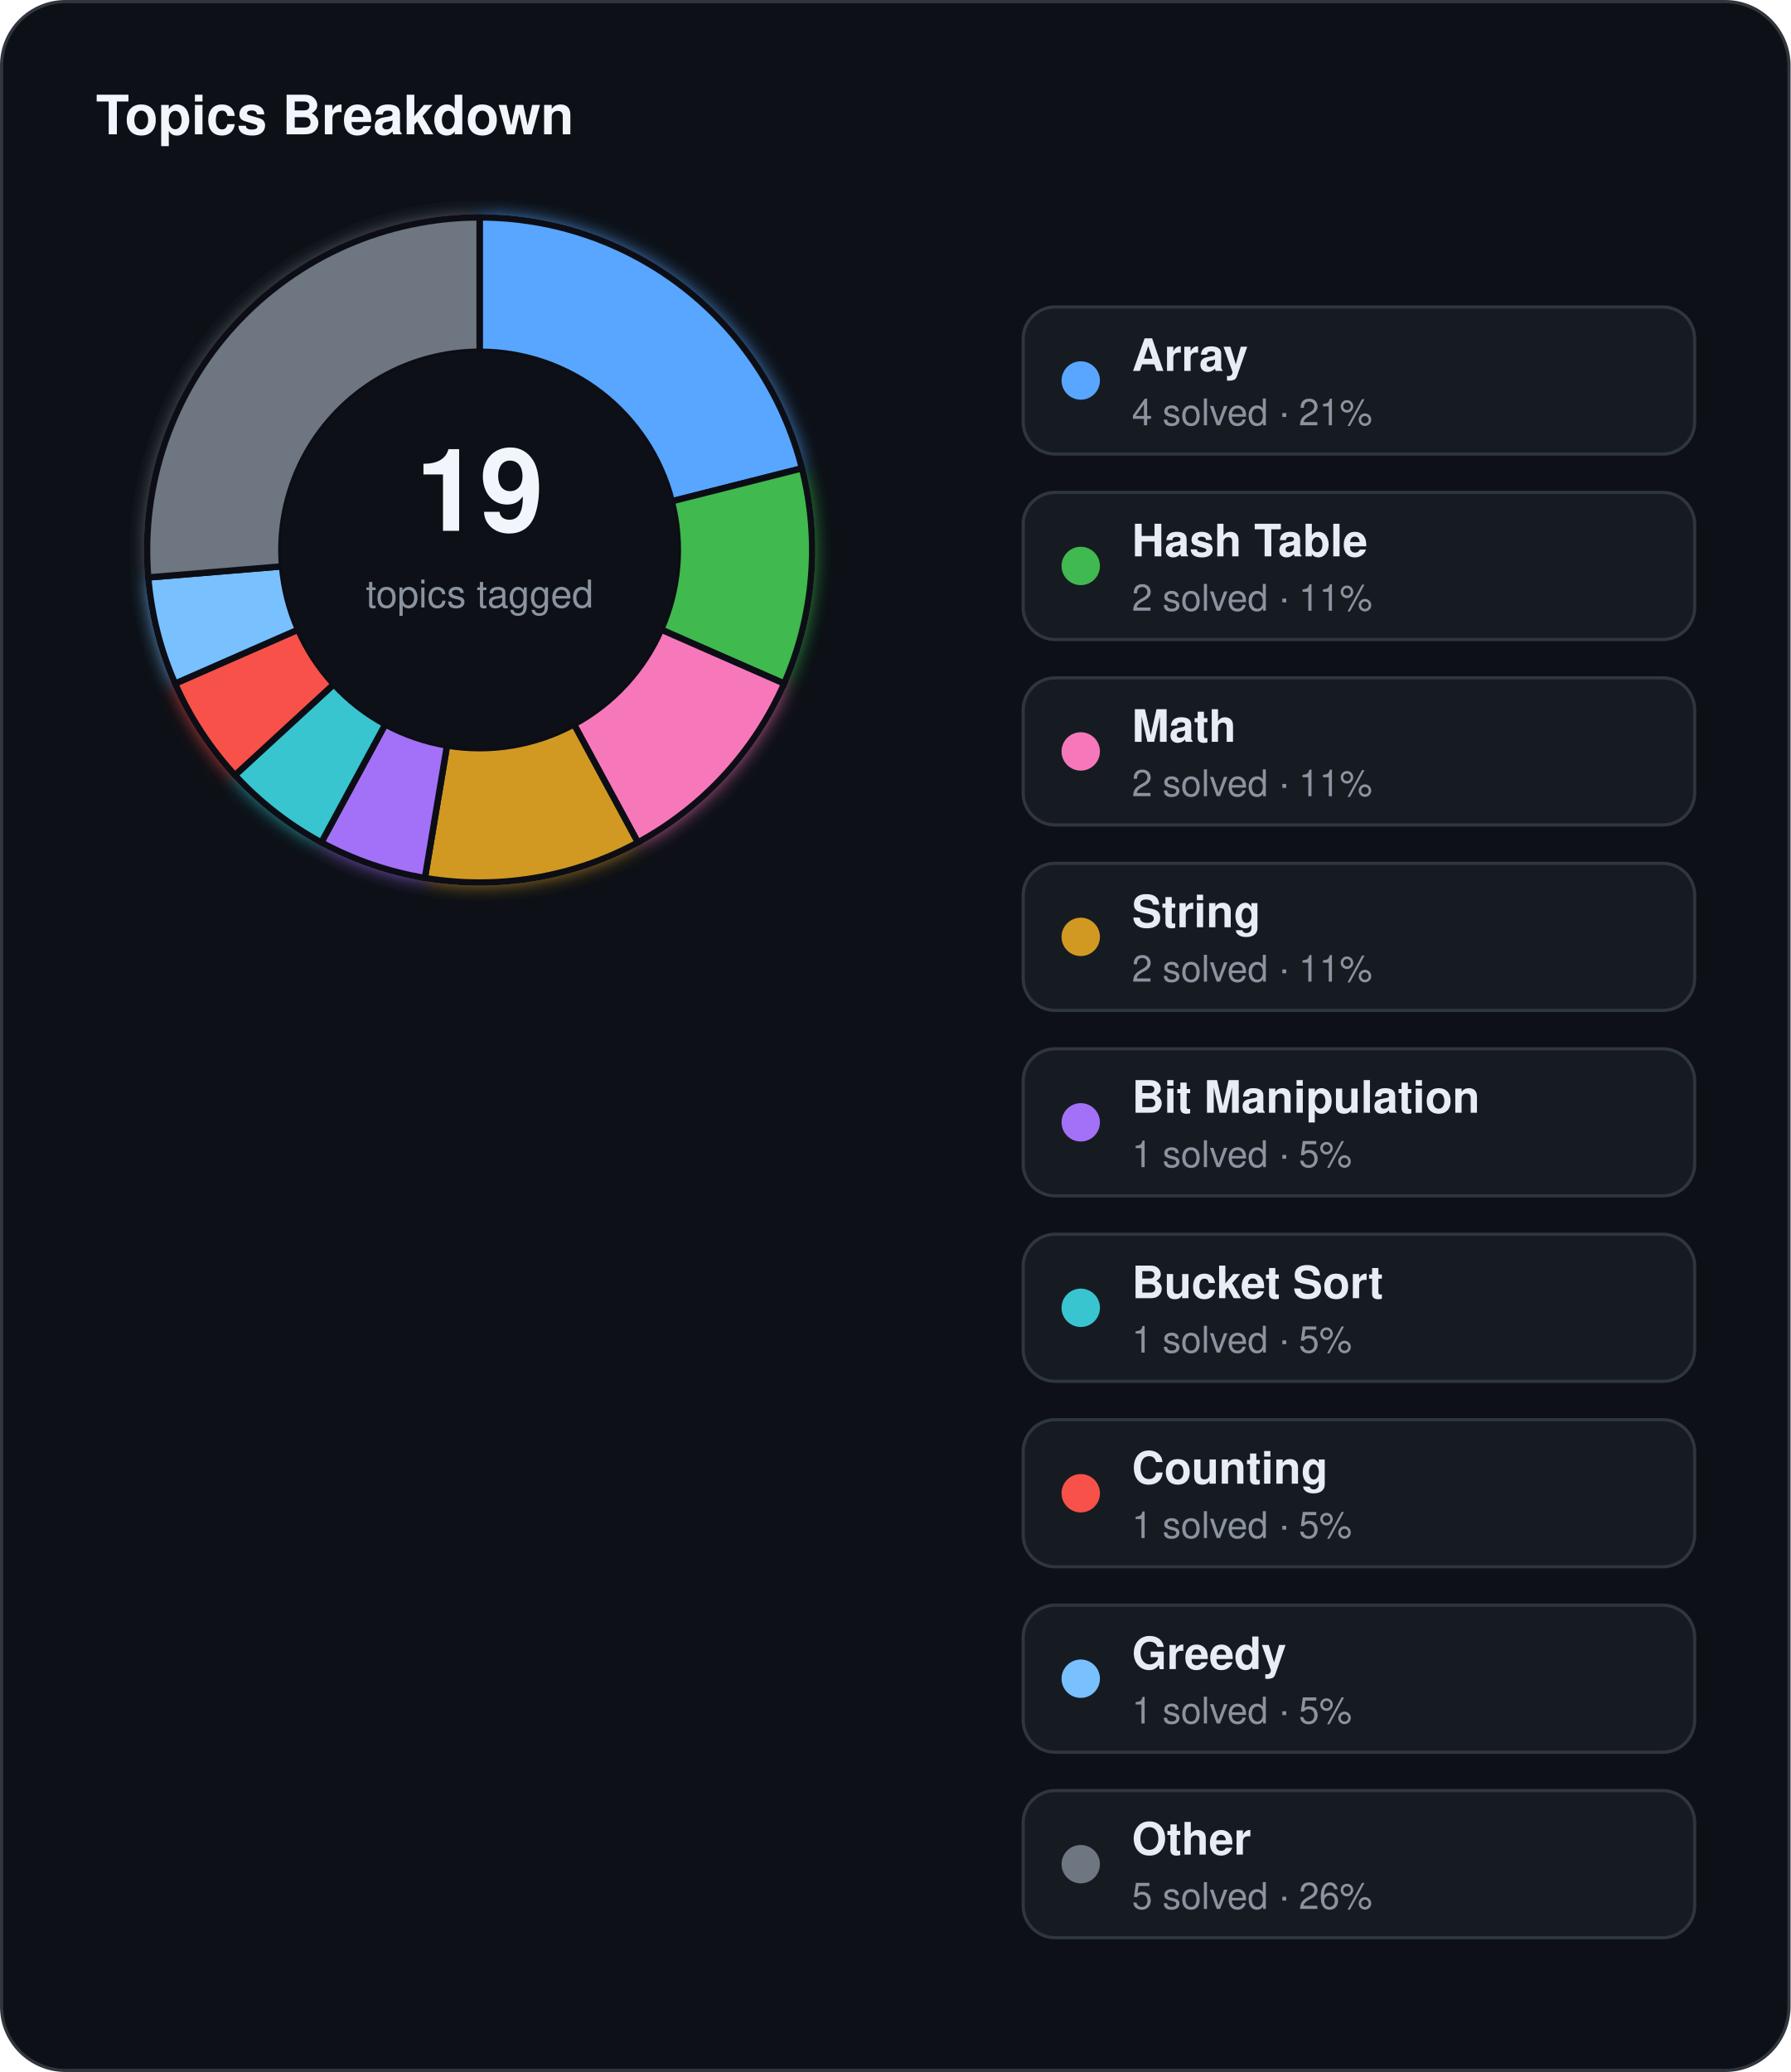
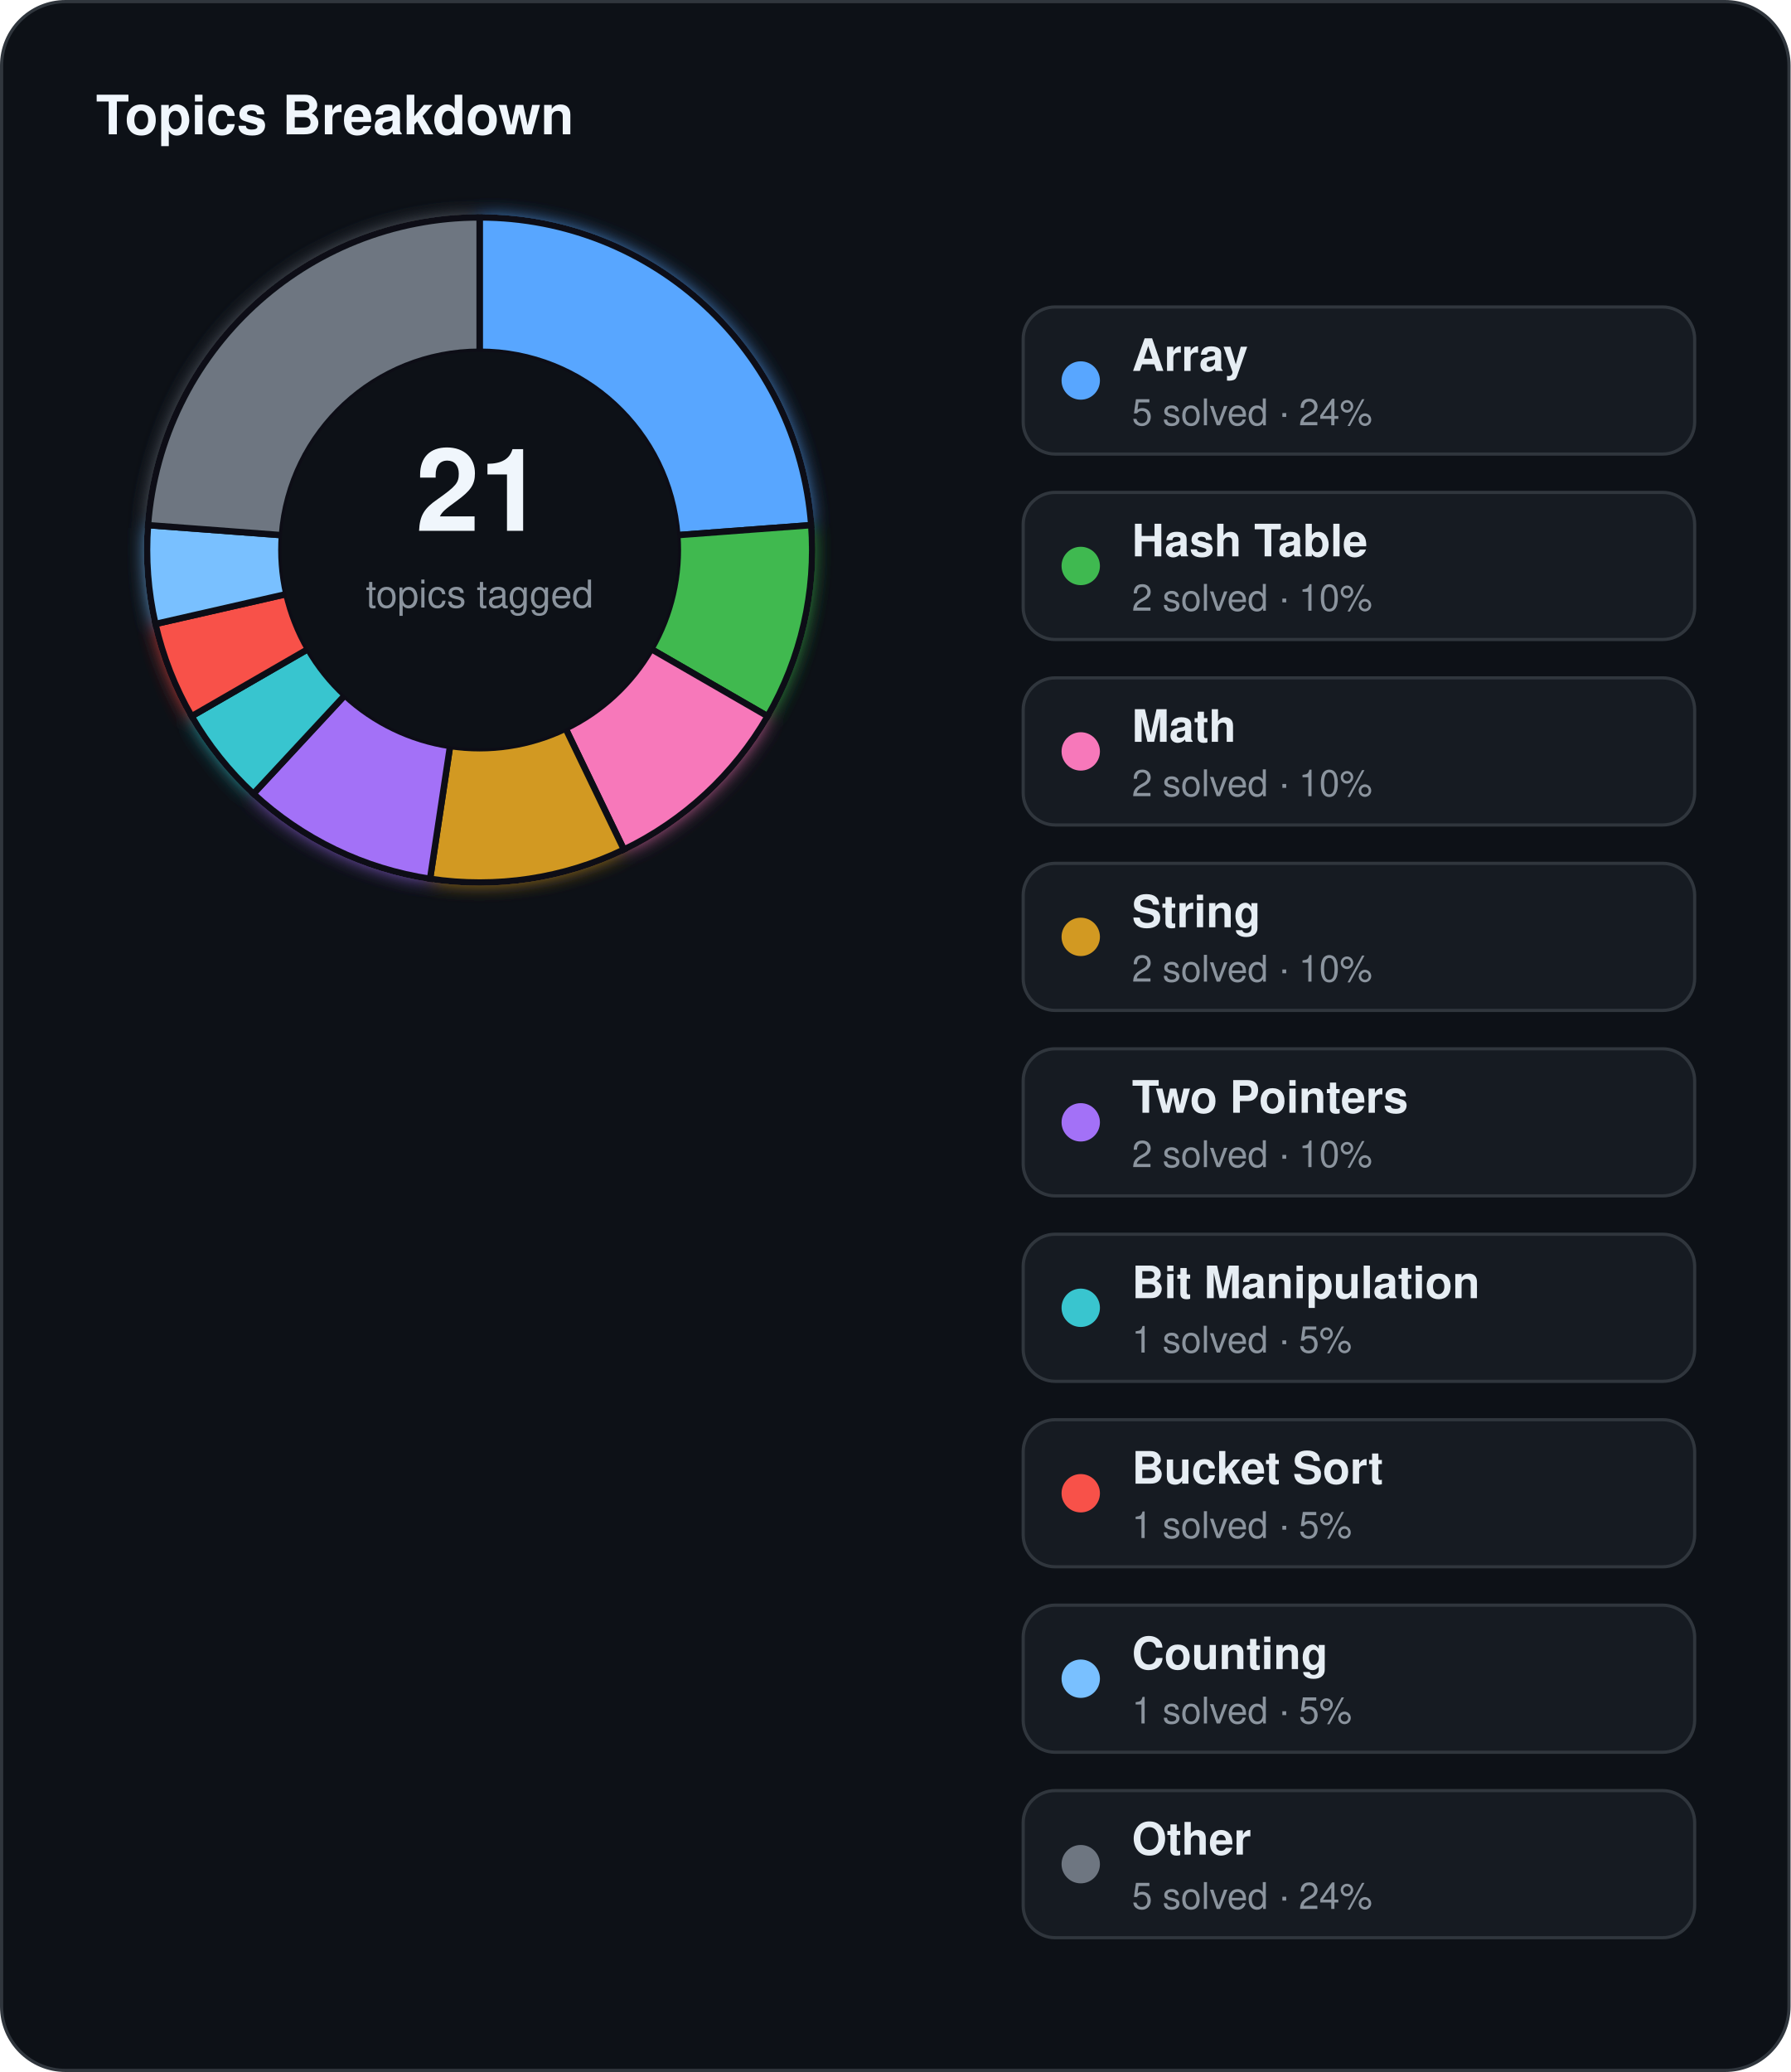
<svg xmlns="http://www.w3.org/2000/svg" width="560" height="648" viewBox="0 0 560 648">
  <defs>
    <filter id="topics-glow" x="-60%" y="-60%" width="220%" height="220%">
      <feGaussianBlur stdDeviation="3" result="blur" />
      <feMerge>
        <feMergeNode in="blur" />
        <feMergeNode in="SourceGraphic" />
      </feMerge>
    </filter>
  </defs>
  <rect x="0.5" y="0.5" width="559" height="647" rx="20" fill="#0d1117" stroke="#30363d" stroke-width="1" />
  <text x="30" y="42" fill="#f0f6fc" font-family="Segoe UI, Helvetica, Arial, sans-serif" font-size="17" font-weight="700">Topics Breakdown</text>
  <g filter="url(#topics-glow)">
-     <path d="M 150.00,68.00 A 104,104 0 0 1 250.82,146.47 L 210.10,156.78 A 62,62 0 0 0 150.00,110.00 Z" fill="#58a6ff" stroke="#0d1117" stroke-width="2" />
-     <path d="M 250.82,146.47 A 104,104 0 0 1 245.24,213.78 L 206.78,196.91 A 62,62 0 0 0 210.10,156.78 Z" fill="#3fb950" stroke="#0d1117" stroke-width="2" />
-     <path d="M 245.24,213.78 A 104,104 0 0 1 199.50,263.47 L 179.51,226.53 A 62,62 0 0 0 206.78,196.91 Z" fill="#f778ba" stroke="#0d1117" stroke-width="2" />
-     <path d="M 199.50,263.47 A 104,104 0 0 1 132.88,274.58 L 139.80,233.15 A 62,62 0 0 0 179.51,226.53 Z" fill="#d29922" stroke="#0d1117" stroke-width="2" />
-     <path d="M 132.88,274.58 A 104,104 0 0 1 100.50,263.47 L 120.49,226.53 A 62,62 0 0 0 139.80,233.15 Z" fill="#a371f7" stroke="#0d1117" stroke-width="2" />
-     <path d="M 100.50,263.47 A 104,104 0 0 1 73.48,242.44 L 104.39,213.99 A 62,62 0 0 0 120.49,226.53 Z" fill="#39c5cf" stroke="#0d1117" stroke-width="2" />
-     <path d="M 73.48,242.44 A 104,104 0 0 1 54.76,213.78 L 93.22,196.91 A 62,62 0 0 0 104.39,213.99 Z" fill="#f85149" stroke="#0d1117" stroke-width="2" />
-     <path d="M 54.76,213.78 A 104,104 0 0 1 46.36,180.59 L 88.21,177.12 A 62,62 0 0 0 93.22,196.91 Z" fill="#79c0ff" stroke="#0d1117" stroke-width="2" />
-     <path d="M 46.36,180.59 A 104,104 0 0 1 150.00,68.00 L 150.00,110.00 A 62,62 0 0 0 88.21,177.12 Z" fill="#6e7681" stroke="#0d1117" stroke-width="2" />
+     <path d="M 150.00,68.00 A 104,104 0 0 1 253.71,164.23 L 211.83,167.37 A 62,62 0 0 0 150.00,110.00 Z" fill="#58a6ff" stroke="#0d1117" stroke-width="2" />
+     <path d="M 253.71,164.23 A 104,104 0 0 1 240.07,224.00 L 203.69,203.00 A 62,62 0 0 0 211.83,167.37 Z" fill="#3fb950" stroke="#0d1117" stroke-width="2" />
+     <path d="M 240.07,224.00 A 104,104 0 0 1 195.12,265.70 L 176.90,227.86 A 62,62 0 0 0 203.69,203.00 Z" fill="#f778ba" stroke="#0d1117" stroke-width="2" />
+     <path d="M 195.12,265.70 A 104,104 0 0 1 134.50,274.84 L 140.76,233.31 A 62,62 0 0 0 176.90,227.86 Z" fill="#d29922" stroke="#0d1117" stroke-width="2" />
+     <path d="M 134.50,274.84 A 104,104 0 0 1 79.26,248.24 L 107.83,217.45 A 62,62 0 0 0 140.76,233.31 Z" fill="#a371f7" stroke="#0d1117" stroke-width="2" />
+     <path d="M 79.26,248.24 A 104,104 0 0 1 59.93,224.00 L 96.31,203.00 A 62,62 0 0 0 107.83,217.45 Z" fill="#39c5cf" stroke="#0d1117" stroke-width="2" />
+     <path d="M 59.93,224.00 A 104,104 0 0 1 48.61,195.14 L 89.55,185.80 A 62,62 0 0 0 96.31,203.00 Z" fill="#f85149" stroke="#0d1117" stroke-width="2" />
+     <path d="M 48.61,195.14 A 104,104 0 0 1 46.29,164.23 L 88.17,167.37 A 62,62 0 0 0 89.55,185.80 Z" fill="#79c0ff" stroke="#0d1117" stroke-width="2" />
+     <path d="M 46.29,164.23 A 104,104 0 0 1 150.00,68.00 L 150.00,110.00 A 62,62 0 0 0 88.17,167.37 Z" fill="#6e7681" stroke="#0d1117" stroke-width="2" />
  </g>
  <circle cx="150" cy="172" r="62" fill="#0d1117" />
-   <text x="150" y="166" text-anchor="middle" fill="#f0f6fc" font-family="Segoe UI, Helvetica, Arial, sans-serif" font-size="36" font-weight="700">19</text>
+   <text x="150" y="166" text-anchor="middle" fill="#f0f6fc" font-family="Segoe UI, Helvetica, Arial, sans-serif" font-size="36" font-weight="700">21</text>
  <text x="150" y="190" text-anchor="middle" fill="#8b949e" font-family="Segoe UI, Helvetica, Arial, sans-serif" font-size="12">topics tagged</text>
  <rect x="320" y="96" width="210" height="46" rx="10" fill="#161b22" stroke="#30363d" stroke-width="1" />
  <circle cx="338" cy="119" r="6" fill="#58a6ff" />
  <text x="354" y="116" fill="#e6edf3" font-family="Segoe UI, Helvetica, Arial, sans-serif" font-size="14" font-weight="600">Array</text>
-   <text x="354" y="133" fill="#8b949e" font-family="Segoe UI, Helvetica, Arial, sans-serif" font-size="11.5">4 solved · 21%</text>
+   <text x="354" y="133" fill="#8b949e" font-family="Segoe UI, Helvetica, Arial, sans-serif" font-size="11.5">5 solved · 24%</text>
  <rect x="320" y="154" width="210" height="46" rx="10" fill="#161b22" stroke="#30363d" stroke-width="1" />
  <circle cx="338" cy="177" r="6" fill="#3fb950" />
  <text x="354" y="174" fill="#e6edf3" font-family="Segoe UI, Helvetica, Arial, sans-serif" font-size="14" font-weight="600">Hash Table</text>
-   <text x="354" y="191" fill="#8b949e" font-family="Segoe UI, Helvetica, Arial, sans-serif" font-size="11.5">2 solved · 11%</text>
+   <text x="354" y="191" fill="#8b949e" font-family="Segoe UI, Helvetica, Arial, sans-serif" font-size="11.5">2 solved · 10%</text>
  <rect x="320" y="212" width="210" height="46" rx="10" fill="#161b22" stroke="#30363d" stroke-width="1" />
  <circle cx="338" cy="235" r="6" fill="#f778ba" />
  <text x="354" y="232" fill="#e6edf3" font-family="Segoe UI, Helvetica, Arial, sans-serif" font-size="14" font-weight="600">Math</text>
-   <text x="354" y="249" fill="#8b949e" font-family="Segoe UI, Helvetica, Arial, sans-serif" font-size="11.5">2 solved · 11%</text>
+   <text x="354" y="249" fill="#8b949e" font-family="Segoe UI, Helvetica, Arial, sans-serif" font-size="11.5">2 solved · 10%</text>
  <rect x="320" y="270" width="210" height="46" rx="10" fill="#161b22" stroke="#30363d" stroke-width="1" />
  <circle cx="338" cy="293" r="6" fill="#d29922" />
  <text x="354" y="290" fill="#e6edf3" font-family="Segoe UI, Helvetica, Arial, sans-serif" font-size="14" font-weight="600">String</text>
-   <text x="354" y="307" fill="#8b949e" font-family="Segoe UI, Helvetica, Arial, sans-serif" font-size="11.5">2 solved · 11%</text>
+   <text x="354" y="307" fill="#8b949e" font-family="Segoe UI, Helvetica, Arial, sans-serif" font-size="11.5">2 solved · 10%</text>
  <rect x="320" y="328" width="210" height="46" rx="10" fill="#161b22" stroke="#30363d" stroke-width="1" />
  <circle cx="338" cy="351" r="6" fill="#a371f7" />
-   <text x="354" y="348" fill="#e6edf3" font-family="Segoe UI, Helvetica, Arial, sans-serif" font-size="14" font-weight="600">Bit Manipulation</text>
-   <text x="354" y="365" fill="#8b949e" font-family="Segoe UI, Helvetica, Arial, sans-serif" font-size="11.5">1 solved · 5%</text>
+   <text x="354" y="348" fill="#e6edf3" font-family="Segoe UI, Helvetica, Arial, sans-serif" font-size="14" font-weight="600">Two Pointers</text>
+   <text x="354" y="365" fill="#8b949e" font-family="Segoe UI, Helvetica, Arial, sans-serif" font-size="11.5">2 solved · 10%</text>
  <rect x="320" y="386" width="210" height="46" rx="10" fill="#161b22" stroke="#30363d" stroke-width="1" />
  <circle cx="338" cy="409" r="6" fill="#39c5cf" />
-   <text x="354" y="406" fill="#e6edf3" font-family="Segoe UI, Helvetica, Arial, sans-serif" font-size="14" font-weight="600">Bucket Sort</text>
+   <text x="354" y="406" fill="#e6edf3" font-family="Segoe UI, Helvetica, Arial, sans-serif" font-size="14" font-weight="600">Bit Manipulation</text>
  <text x="354" y="423" fill="#8b949e" font-family="Segoe UI, Helvetica, Arial, sans-serif" font-size="11.5">1 solved · 5%</text>
  <rect x="320" y="444" width="210" height="46" rx="10" fill="#161b22" stroke="#30363d" stroke-width="1" />
  <circle cx="338" cy="467" r="6" fill="#f85149" />
-   <text x="354" y="464" fill="#e6edf3" font-family="Segoe UI, Helvetica, Arial, sans-serif" font-size="14" font-weight="600">Counting</text>
+   <text x="354" y="464" fill="#e6edf3" font-family="Segoe UI, Helvetica, Arial, sans-serif" font-size="14" font-weight="600">Bucket Sort</text>
  <text x="354" y="481" fill="#8b949e" font-family="Segoe UI, Helvetica, Arial, sans-serif" font-size="11.5">1 solved · 5%</text>
  <rect x="320" y="502" width="210" height="46" rx="10" fill="#161b22" stroke="#30363d" stroke-width="1" />
  <circle cx="338" cy="525" r="6" fill="#79c0ff" />
-   <text x="354" y="522" fill="#e6edf3" font-family="Segoe UI, Helvetica, Arial, sans-serif" font-size="14" font-weight="600">Greedy</text>
+   <text x="354" y="522" fill="#e6edf3" font-family="Segoe UI, Helvetica, Arial, sans-serif" font-size="14" font-weight="600">Counting</text>
  <text x="354" y="539" fill="#8b949e" font-family="Segoe UI, Helvetica, Arial, sans-serif" font-size="11.5">1 solved · 5%</text>
  <rect x="320" y="560" width="210" height="46" rx="10" fill="#161b22" stroke="#30363d" stroke-width="1" />
  <circle cx="338" cy="583" r="6" fill="#6e7681" />
  <text x="354" y="580" fill="#e6edf3" font-family="Segoe UI, Helvetica, Arial, sans-serif" font-size="14" font-weight="600">Other</text>
-   <text x="354" y="597" fill="#8b949e" font-family="Segoe UI, Helvetica, Arial, sans-serif" font-size="11.5">5 solved · 26%</text>
+   <text x="354" y="597" fill="#8b949e" font-family="Segoe UI, Helvetica, Arial, sans-serif" font-size="11.5">5 solved · 24%</text>
</svg>
